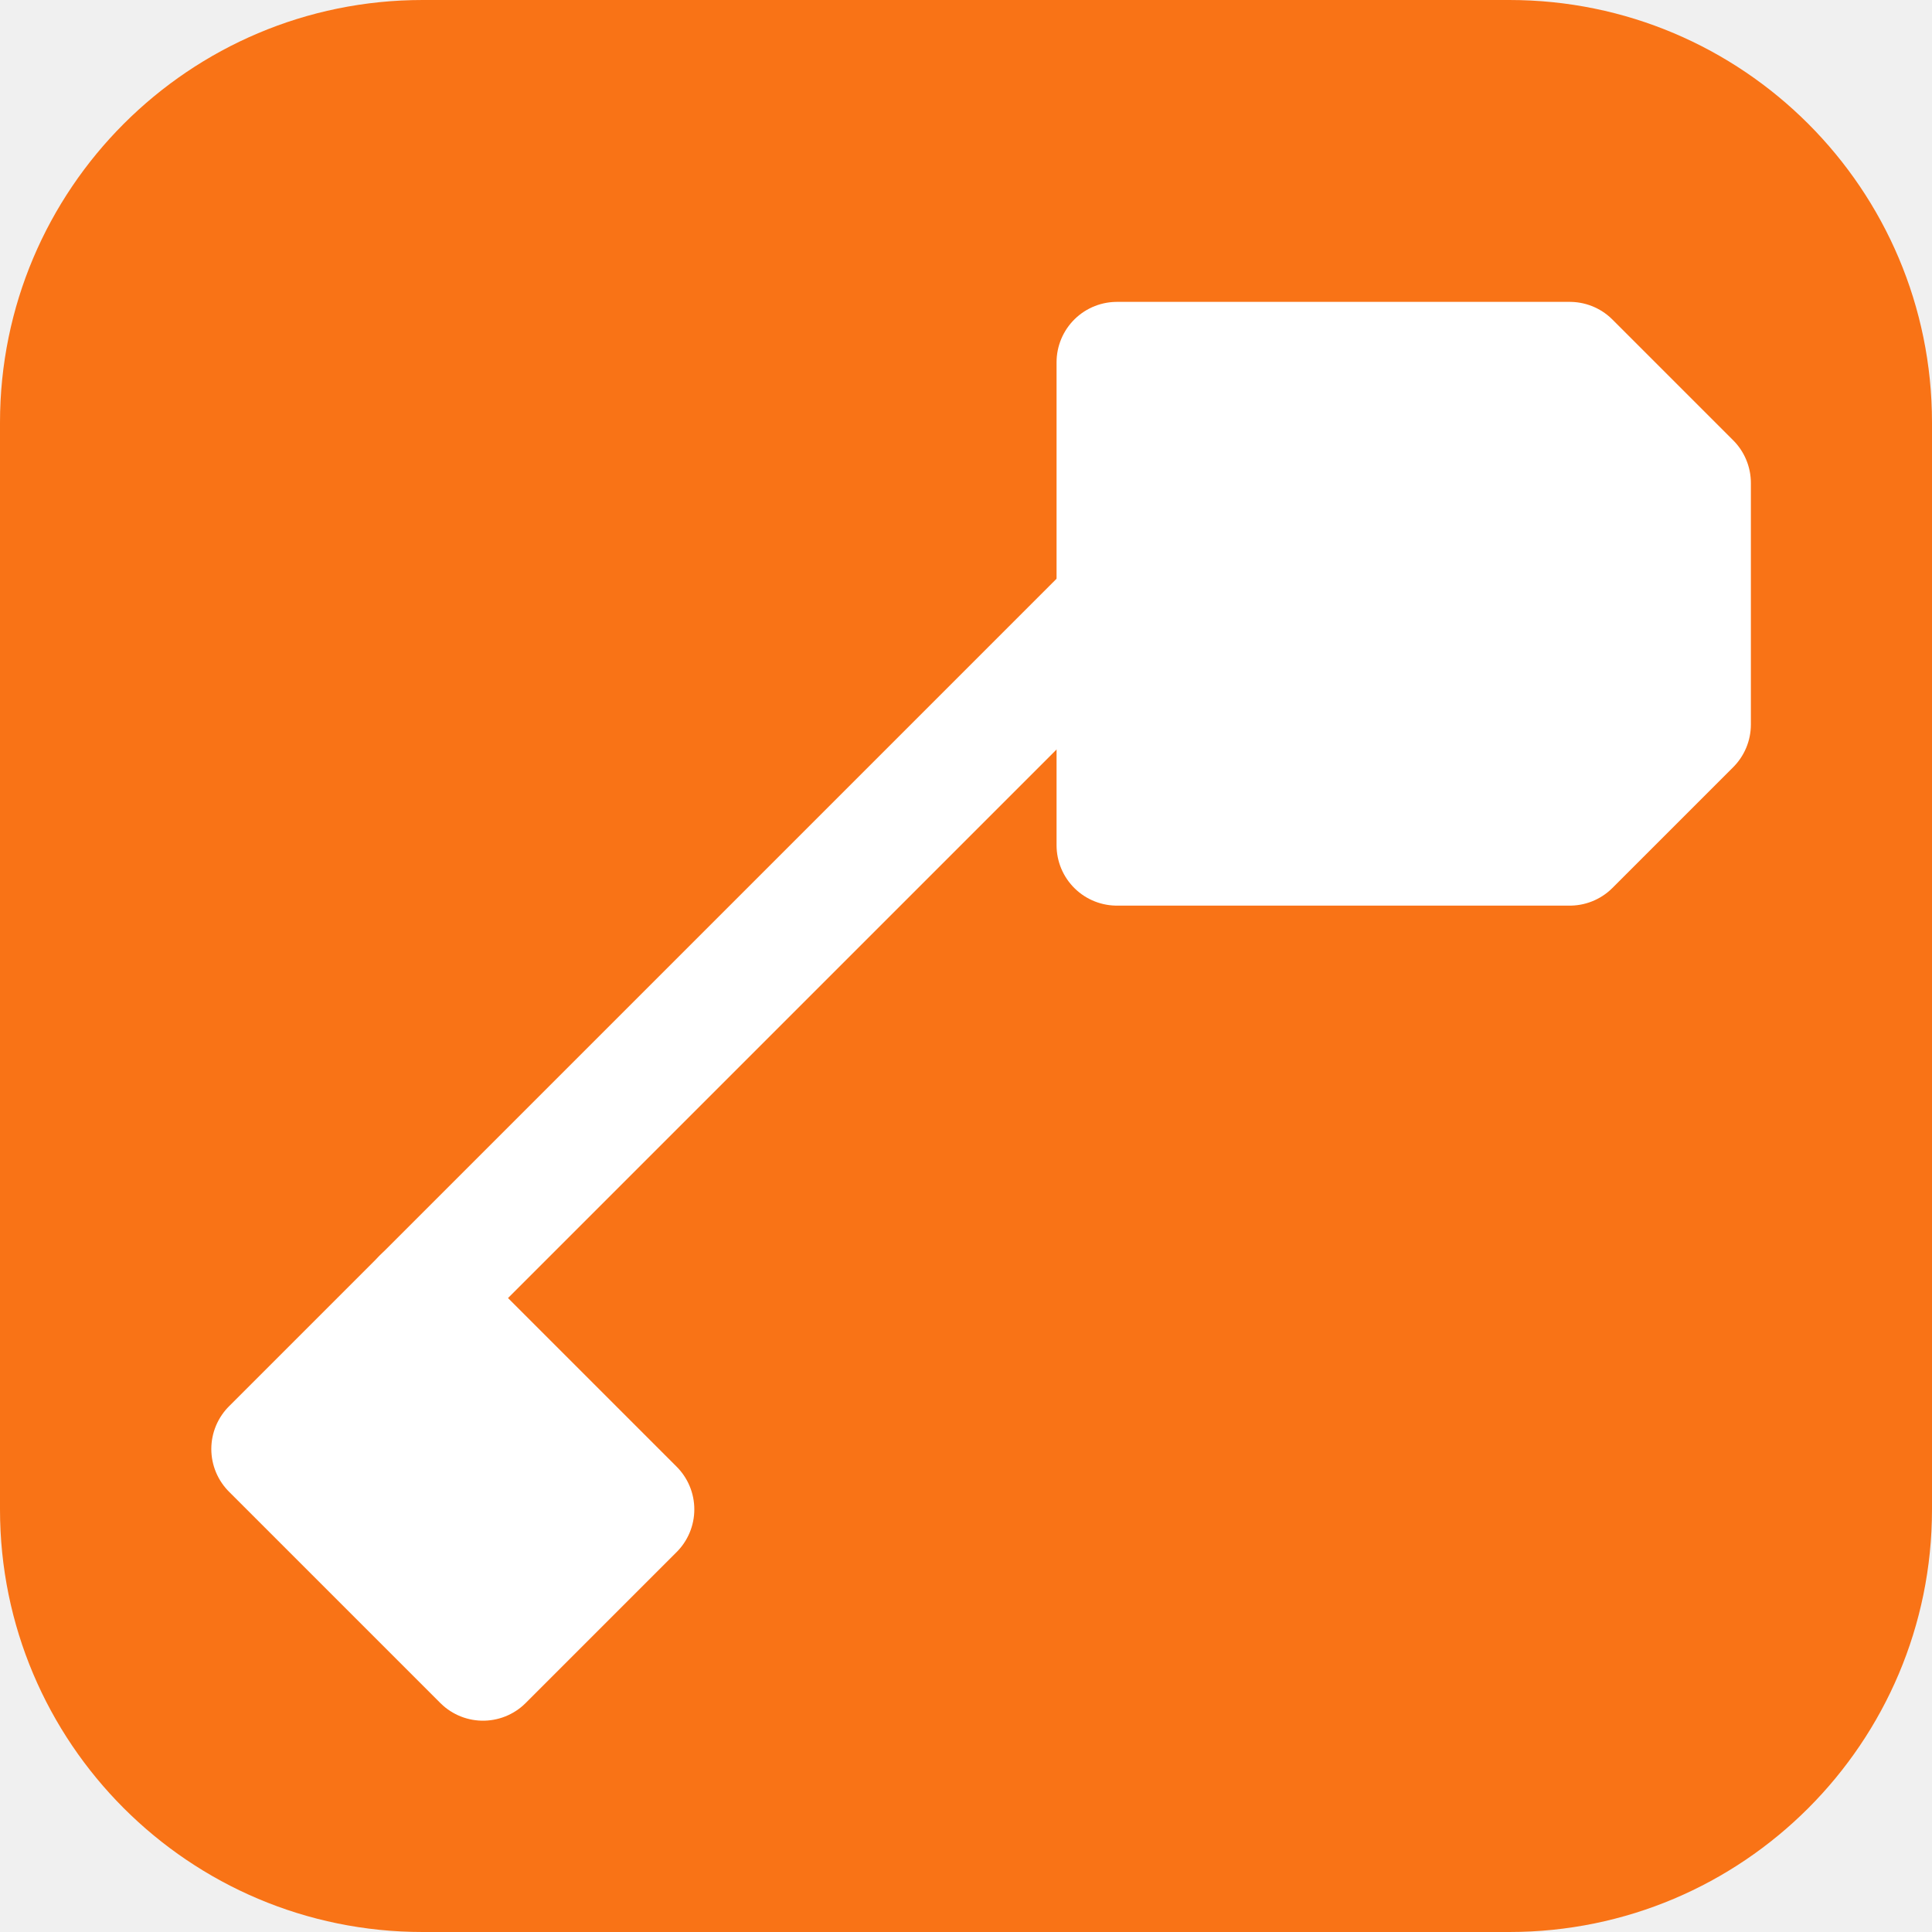
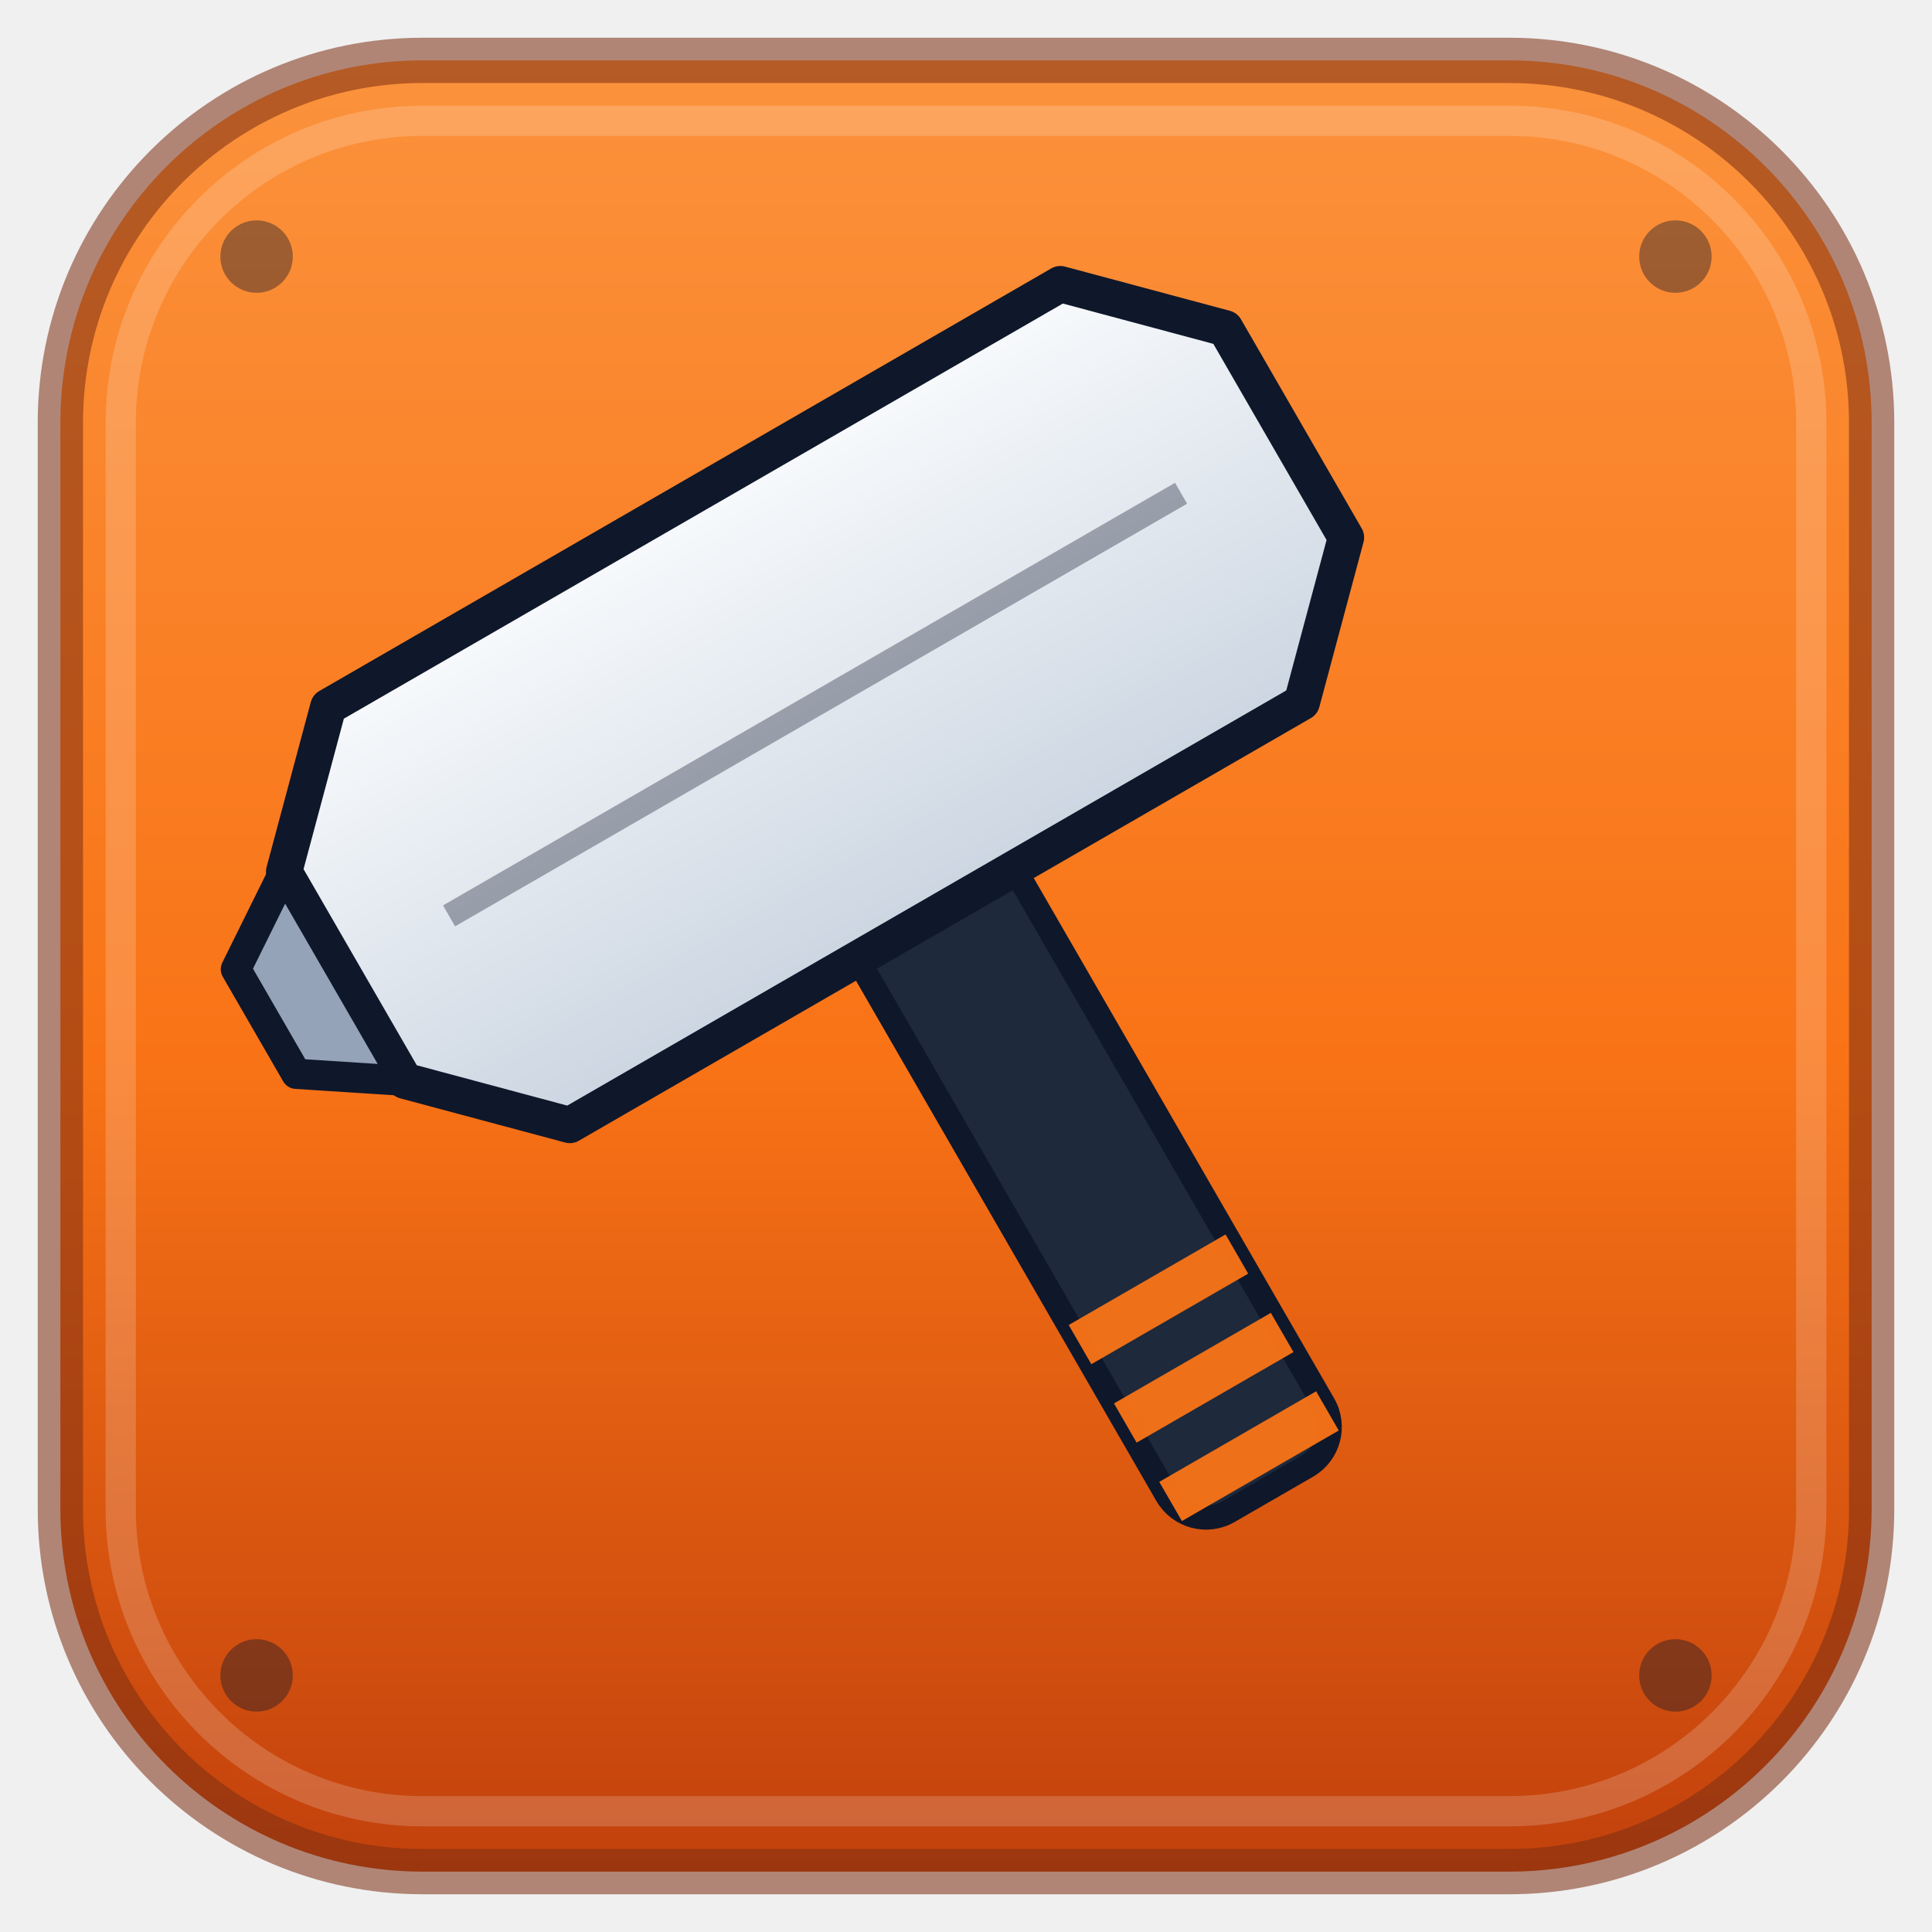
- <svg xmlns="http://www.w3.org/2000/svg" viewBox="0 0 64 64">
-   <rect width="64" height="64" rx="14" fill="#F97316" />
-   <g fill="none" stroke="#fff" stroke-width="4" stroke-linecap="round" stroke-linejoin="round">
-     <path d="M37 12 L52 12 L56 16 L56 24 L52 28 L37 28 Z" fill="#fff" />
-     <path d="M37 20 L14 43" />
-     <path d="M9 48 L14 43 L21 50 L16 55 Z" fill="#fff" />
+ <svg xmlns="http://www.w3.org/2000/svg" viewBox="0 0 64 64" role="img" aria-label="ContractorPro">
+   <defs>
+     <linearGradient id="plate" x1="0" y1="0" x2="0" y2="1">
+       <stop offset="0%" stop-color="#FB923C" />
+       <stop offset="55%" stop-color="#F97316" />
+       <stop offset="100%" stop-color="#C2410C" />
+     </linearGradient>
+     <linearGradient id="head" x1="0" y1="0" x2="0" y2="1">
+       <stop offset="0%" stop-color="#F8FAFC" />
+       <stop offset="100%" stop-color="#CBD5E1" />
+     </linearGradient>
+   </defs>
+   <rect x="2" y="2" width="60" height="60" rx="12" fill="url(#plate)" />
+   <rect x="2" y="2" width="60" height="60" rx="12" fill="none" stroke="#7C2D12" stroke-width="1.5" opacity="0.55" />
+   <rect x="4" y="4" width="56" height="56" rx="10" fill="none" stroke="#FFFFFF" stroke-width="1" opacity="0.18" />
+   <g fill="#0F172A" opacity="0.4">
+     <circle cx="8.5" cy="8.5" r="1.2" />
+     <circle cx="55.5" cy="8.5" r="1.2" />
+     <circle cx="8.5" cy="55.5" r="1.2" />
+     <circle cx="55.5" cy="55.5" r="1.2" />
+   </g>
+   <g transform="rotate(-30 32 32)">
+     <rect x="29" y="20" width="6" height="32" rx="1.5" fill="#1E293B" stroke="#0F172A" stroke-width="0.8" />
+     <rect x="29" y="44" width="6" height="1.5" fill="#F97316" opacity="0.95" />
+     <rect x="29" y="47" width="6" height="1.5" fill="#F97316" opacity="0.95" />
+     <rect x="29" y="50" width="6" height="1.5" fill="#F97316" opacity="0.95" />
+     <path d="M18 14 H46 L50 18 V26 L46 30 H18 L14 26 V18 Z" fill="url(#head)" stroke="#0F172A" stroke-width="1.2" stroke-linejoin="round" />
+     <line x1="18" y1="22" x2="46" y2="22" stroke="#0F172A" stroke-width="0.8" opacity="0.35" />
+     <path d="M14 18 L11 20 L11 24 L14 26 Z" fill="#94A3B8" stroke="#0F172A" stroke-width="1" stroke-linejoin="round" />
  </g>
</svg>
